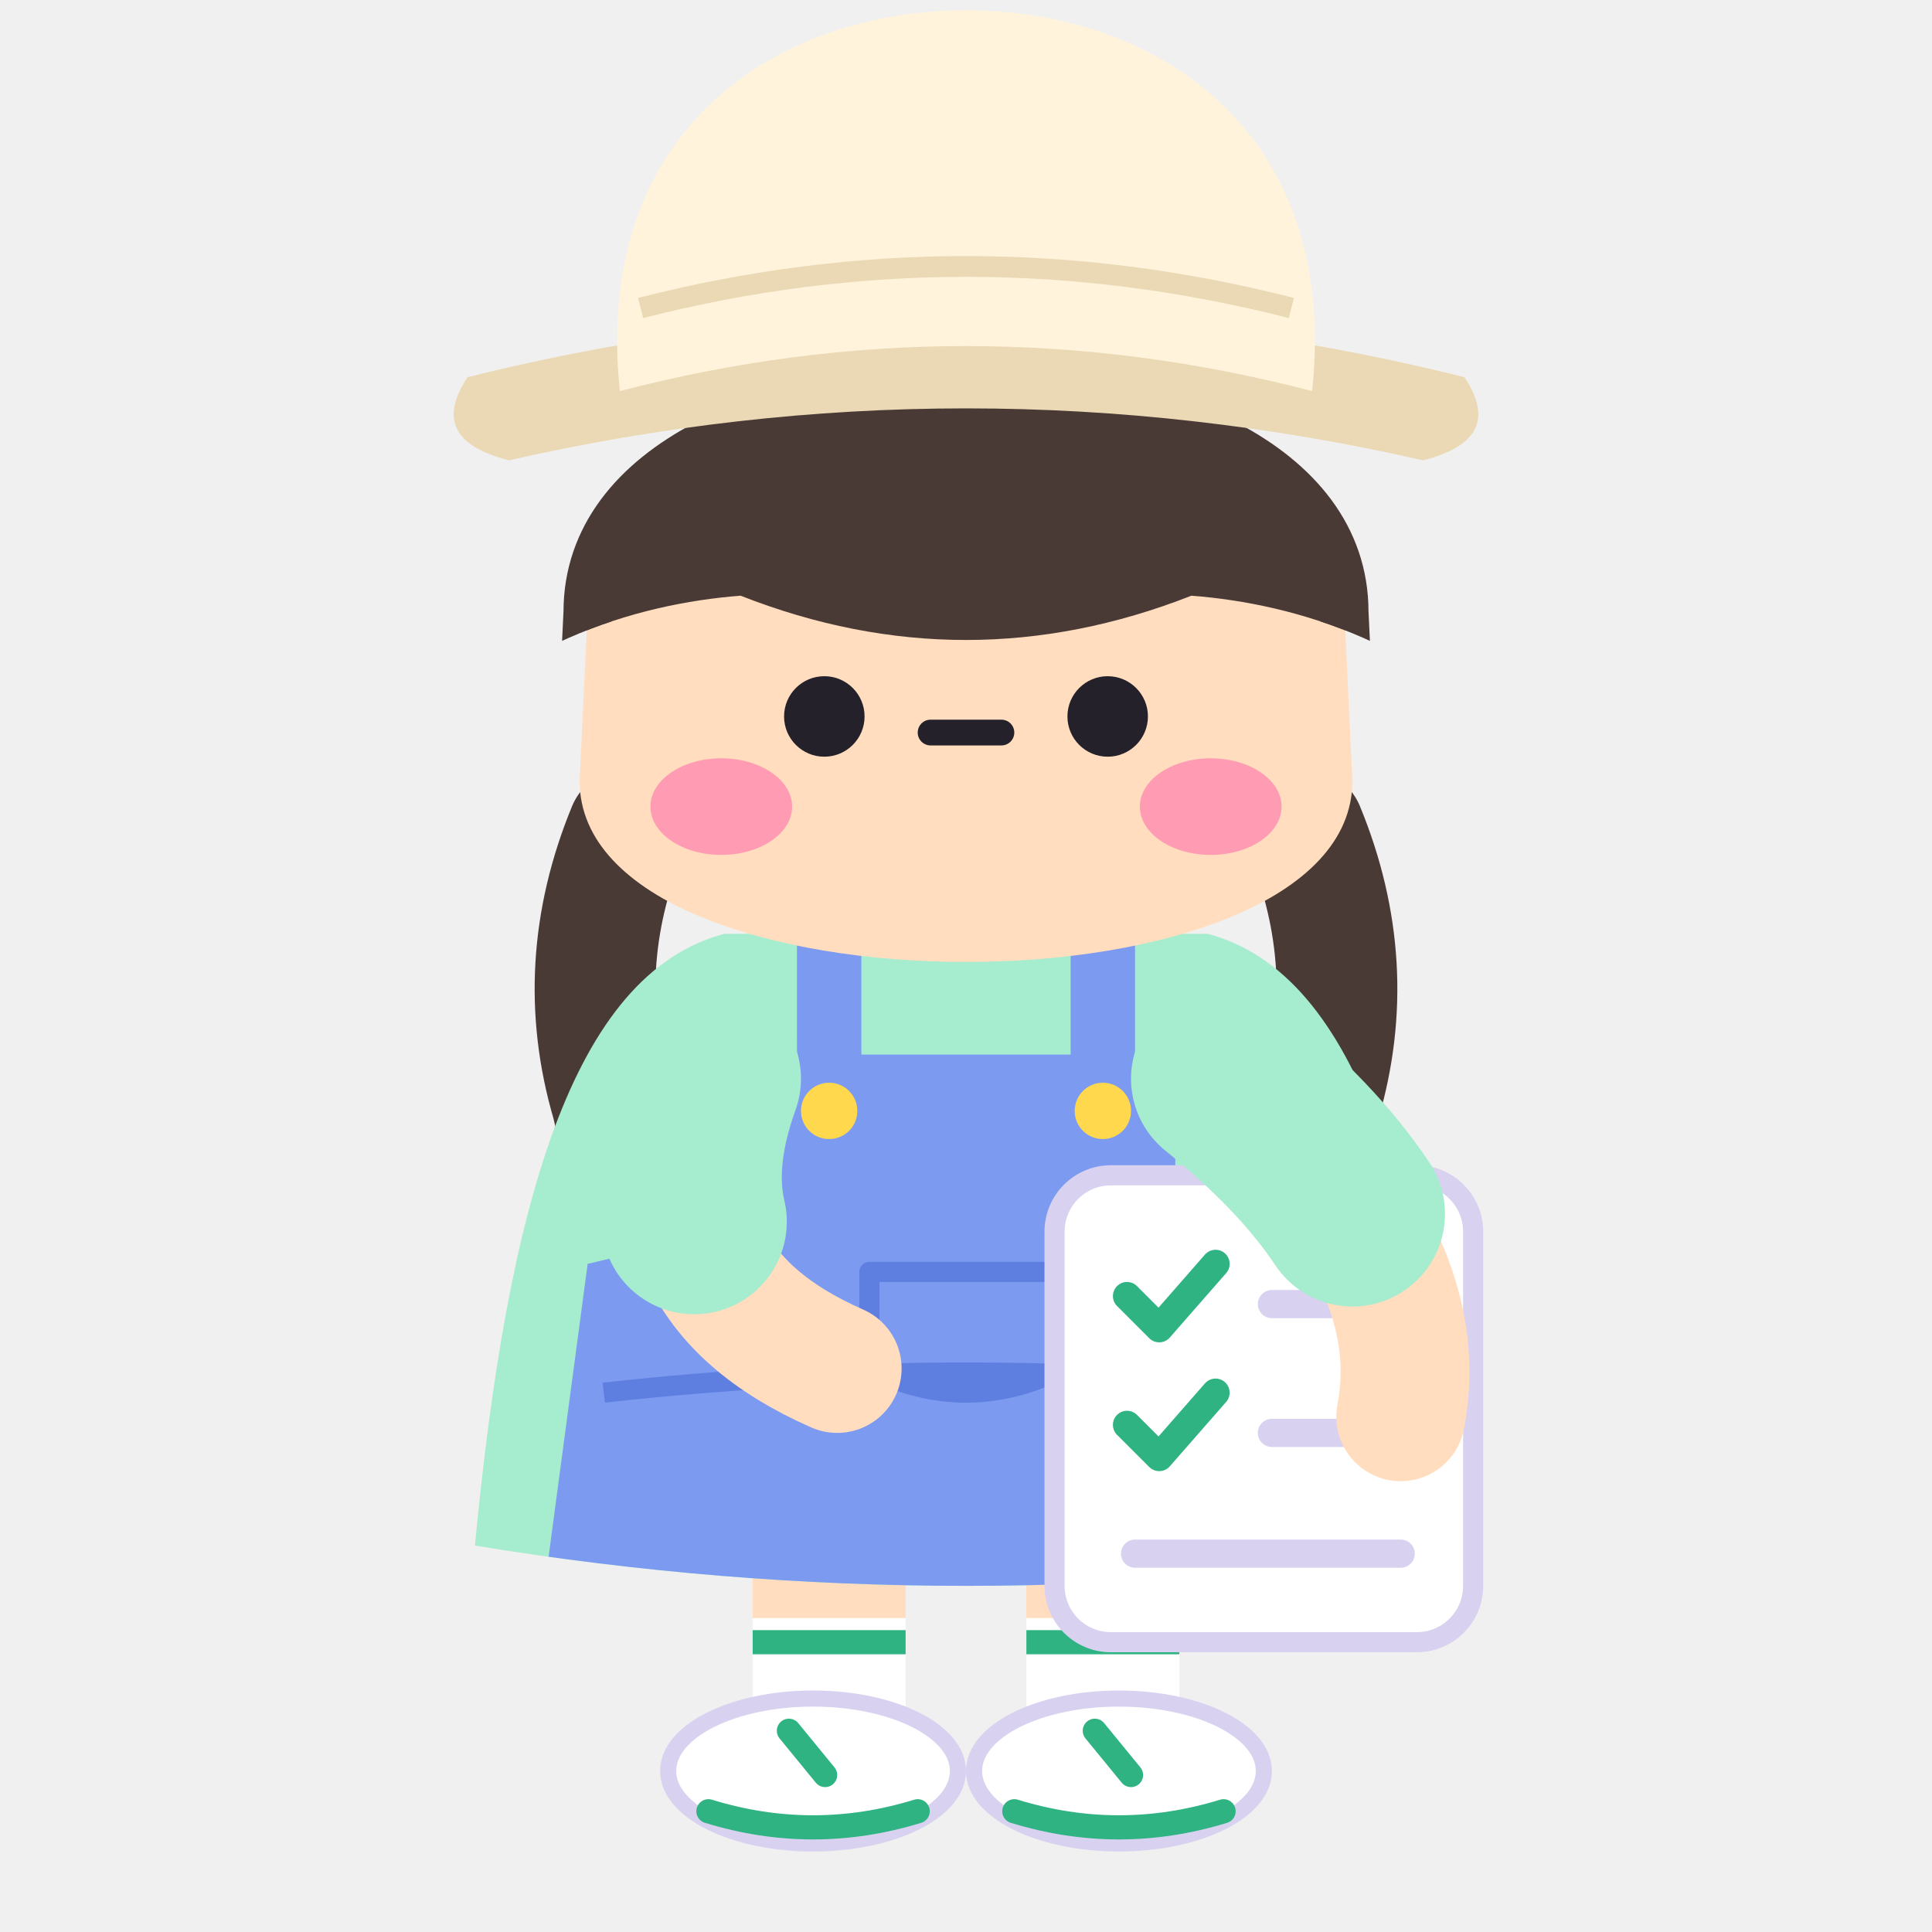
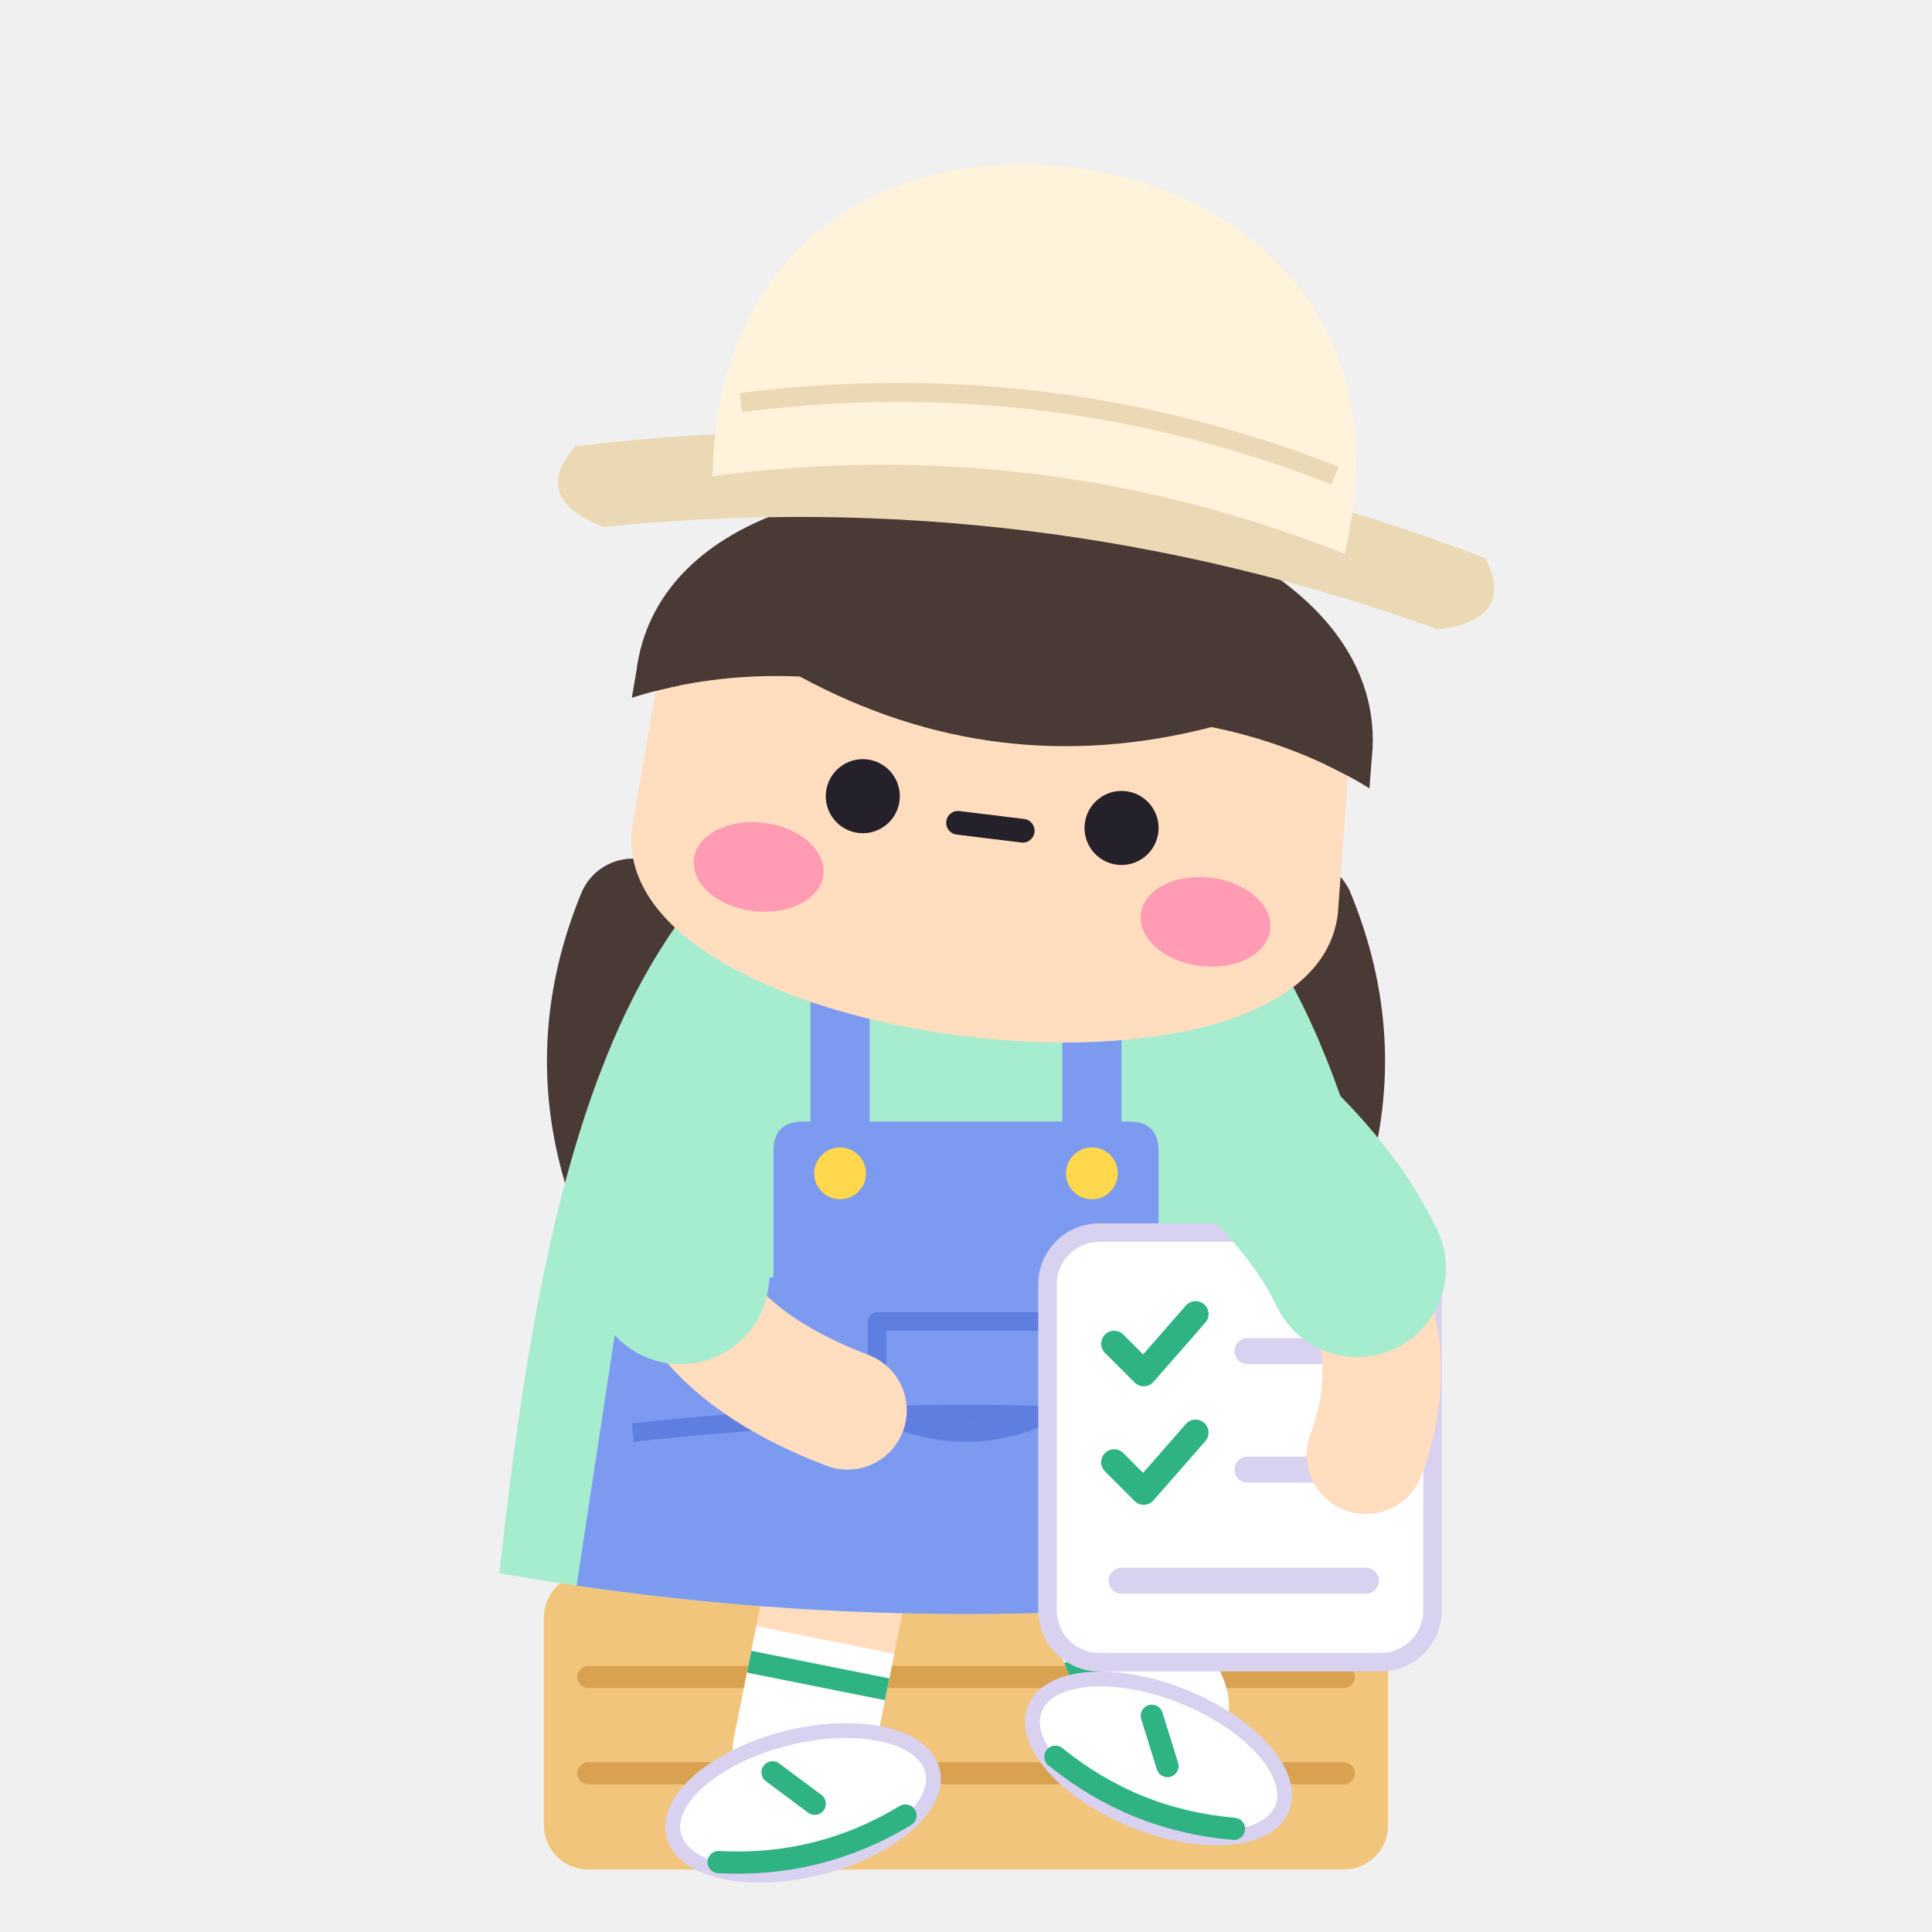
<svg xmlns="http://www.w3.org/2000/svg" viewBox="0 0 480 480" width="480" height="480">
-   <path d="M156 206 q-14 34 -4 68 q6 24 -6 44" stroke="#4A3A36" stroke-width="30" stroke-linecap="round" fill="none" />
-   <rect x="136" y="296" width="36" height="16" rx="8" fill="#FF7A59" />
-   <path d="M324 206 q14 34 4 68 q-6 24 6 44" stroke="#4A3A36" stroke-width="30" stroke-linecap="round" fill="none" />
-   <rect x="308" y="296" width="36" height="16" rx="8" fill="#FF7A59" />
-   <path d="M206 372 V424 M274 372 V424" stroke="#FFDDBE" stroke-width="38" stroke-linecap="round" />
-   <path d="M206 402 V426 M274 402 V426" stroke="#FFFFFF" stroke-width="38" stroke-linecap="butt" />
-   <path d="M187 408 h38 M255 408 h38" stroke="#2FB383" stroke-width="6" />
-   <ellipse cx="202" cy="440" rx="36" ry="18" fill="#FFFFFF" stroke="#D8D1F0" stroke-width="4" />
-   <path d="M176 450 q26 8 52 0" stroke="#2FB383" stroke-width="6" stroke-linecap="round" fill="none" />
-   <path d="M196 430 l9 11" stroke="#2FB383" stroke-width="6" stroke-linecap="round" />
-   <ellipse cx="278" cy="440" rx="36" ry="18" fill="#FFFFFF" stroke="#D8D1F0" stroke-width="4" />
-   <path d="M252 450 q26 8 52 0" stroke="#2FB383" stroke-width="6" stroke-linecap="round" fill="none" />
-   <path d="M272 430 l9 11" stroke="#2FB383" stroke-width="6" stroke-linecap="round" />
-   <clipPath id="c7">
-     <path d="M180 232 C142 242 126 300 118 384 Q240 404 362 384 C354 300 338 242 300 232 Z" />
-   </clipPath>
-   <path d="M180 232 C142 242 126 300 118 384 Q240 404 362 384 C354 300 338 242 300 232 Z" fill="#A6ECCF" />
-   <g clip-path="url(#c7)">
-     <path d="M206 232 V270 M274 232 V270" stroke="#7C9BF0" stroke-width="16" stroke-linecap="round" />
-     <path d="M196 262 H284 Q292 262 292 270 V304 L334 314 L346 404 H134 L146 314 L188 304 V270 Q188 262 196 262 Z" fill="#7C9BF0" />
-     <circle cx="206" cy="276" r="7" fill="#FFD84D" />
-     <circle cx="274" cy="276" r="7" fill="#FFD84D" />
-     <path d="M216 316 H264 V340 Q240 352 216 340 Z" fill="none" stroke="#5E7FE0" stroke-width="5" stroke-linejoin="round" />
-     <path d="M150 346 Q240 336 330 346" stroke="#5E7FE0" stroke-width="5" fill="none" />
+   <g transform="translate(240 470) scale(0.92) translate(-240 -470)">
+     <rect x="126" y="384" width="228" height="80" rx="12" fill="#F2C57C" />
+     <path d="M138 412 h204 M138 438 h204" stroke="#D9A250" stroke-width="6" stroke-linecap="round" />
+     <g transform="translate(0 0)">
+       <path d="M208 372 L196 432" stroke="#FFDDBE" stroke-width="38" stroke-linecap="round" />
+       <path d="M202.0 402.0 L196 432" stroke="#FFFFFF" stroke-width="38" />
+       <circle cx="196" cy="432" r="19" fill="#FFFFFF" />
+       <path d="M218.711 415.326 L181.449 407.874" stroke="#2FB383" stroke-width="6" />
+       <g transform="rotate(-14 196 446)">
+         <ellipse cx="196" cy="446" rx="36" ry="18" fill="#FFFFFF" stroke="#D8D1F0" stroke-width="4" />
+         <path d="M170 456 q26 8 52 0" stroke="#2FB383" stroke-width="6" stroke-linecap="round" fill="none" />
+         <path d="M190 436 l9 11" stroke="#2FB383" stroke-width="6" stroke-linecap="round" />
+       </g>
+       <path d="M272 372 L292 420" stroke="#FFDDBE" stroke-width="38" stroke-linecap="round" />
+       <path d="M282.0 396.0 L292 420" stroke="#FFFFFF" stroke-width="38" />
+       <circle cx="292" cy="420" r="19" fill="#FFFFFF" />
+       <path d="M302.738 396.372 L267.662 410.988" stroke="#2FB383" stroke-width="6" />
+       <g transform="rotate(22 292 434)">
+         <ellipse cx="292" cy="434" rx="36" ry="18" fill="#FFFFFF" stroke="#D8D1F0" stroke-width="4" />
+         <path d="M266 444 q26 8 52 0" stroke="#2FB383" stroke-width="6" stroke-linecap="round" fill="none" />
+         <path d="M286 424 l9 11" stroke="#2FB383" stroke-width="6" stroke-linecap="round" />
+       </g>
+       <g transform="translate(0 0) rotate(0 240 384)">
+         <path d="M150 206 q-14 34 -4 68 q6 24 -6 44" stroke="#4A3A36" stroke-width="30" stroke-linecap="round" fill="none" />
+         <rect x="130" y="296" width="36" height="16" rx="8" fill="#FF7A59" />
+         <path d="M330 206 q14 34 4 68 q-6 24 6 44" stroke="#4A3A36" stroke-width="30" stroke-linecap="round" fill="none" />
+         <rect x="314" y="296" width="36" height="16" rx="8" fill="#FF7A59" />
+         <clipPath id="c7">
+           <path d="M164 206 C134 246 122 310 114 384 Q240 406 366 384 C358 310 346 246 316 206 Z" />
+         </clipPath>
+         <path d="M164 206 C134 246 122 310 114 384 Q240 406 366 384 C358 310 346 246 316 206 Z" fill="#A6ECCF" />
+         <g clip-path="url(#c7)">
+           <path d="M206 214 V270 M274 214 V270" stroke="#7C9BF0" stroke-width="16" stroke-linecap="round" />
+           <path d="M196 262 H284 Q292 262 292 270 V304 L334 314 L348 406 H132 L146 314 L188 304 V270 Q188 262 196 262 Z" fill="#7C9BF0" />
+           <circle cx="206" cy="276" r="7" fill="#FFD84D" />
+           <circle cx="274" cy="276" r="7" fill="#FFD84D" />
+           <path d="M216 316 H264 V340 Q240 352 216 340 Z" fill="none" stroke="#5E7FE0" stroke-width="5" stroke-linejoin="round" />
+           <path d="M150 346 Q240 336 330 346" stroke="#5E7FE0" stroke-width="5" fill="none" />
+         </g>
+         <g transform="rotate(7 240 236)">
+           <path d="M146 152 C146 78 334 78 334 152 L336 194 C336 254 144 254 144 194 Z" fill="#FFDDBE" />
+           <clipPath id="htoey">
+             <path d="M100 40 H380 V190 C356 160 322 150 296 148 Q240 170 184 148 C158 150 124 160 100 190 Z" />
+           </clipPath>
+           <path d="M146 152 C146 78 334 78 334 152 L336 194 C336 254 144 254 144 194 Z" fill="#4A3A36" stroke="#4A3A36" stroke-width="12" stroke-linejoin="round" clip-path="url(#htoey)" />
+           <g transform="translate(240 92) scale(0.86) translate(-240 -130)">
+             <path d="M96 132 Q240 96 384 132 Q396 150 372 156 Q240 126 108 156 Q84 150 96 132 Z" fill="#EAD9B4" />
+             <path d="M140 136 C132 60 186 26 240 26 C294 26 348 60 340 136 Q240 110 140 136 Z" fill="#FFF3DC" />
+             <path d="M146 112 Q240 88 334 112" stroke="#EAD9B4" stroke-width="6" fill="none" />
+           </g>
+           <g transform="translate(240 178) scale(0.8) translate(-240 -262)">
+             <ellipse cx="164" cy="290" rx="22" ry="15" fill="#FF8FB1" opacity="0.85" />
+             <ellipse cx="316" cy="290" rx="22" ry="15" fill="#FF8FB1" opacity="0.85" />
+             <circle cx="196" cy="262" r="12.5" fill="#24212B" />
+             <circle cx="284" cy="262" r="12.5" fill="#24212B" />
+             <path d="M229 267 h22" stroke="#24212B" stroke-width="8" stroke-linecap="round" />
+           </g>
+         </g>
+         <rect x="262" y="292" width="104" height="116" rx="14" fill="#FFFFFF" stroke="#D8D1F0" stroke-width="5" />
+         <path d="M280 322 l8 8 l14 -16 M280 354 l8 8 l14 -16" stroke="#2FB383" stroke-width="7" fill="none" stroke-linecap="round" stroke-linejoin="round" />
+         <path d="M316 324 h34 M316 356 h34 M282 386 h66" stroke="#D8D1F0" stroke-width="7" stroke-linecap="round" />
+         <path d="M320 268 Q364.0 310.0 348 352" stroke="#FFDDBE" stroke-width="32" stroke-linecap="round" fill="none" />
+         <path d="M320 268 Q337.6 284.8 345.6 301.6" stroke="#A6ECCF" stroke-width="48" stroke-linecap="round" fill="none" />
+         <path d="M160 268 Q150.0 318.0 208 340" stroke="#FFDDBE" stroke-width="32" stroke-linecap="round" fill="none" />
+         <path d="M160 268 Q156.0 288.0 162.88 303.52" stroke="#A6ECCF" stroke-width="48" stroke-linecap="round" fill="none" />
+       </g>
+     </g>
  </g>
-   <path d="M146 152 C146 78 334 78 334 152 L336 194 C336 254 144 254 144 194 Z" fill="#FFDDBE" />
-   <clipPath id="htoey">
-     <path d="M100 40 H380 V190 C356 160 322 150 296 148 Q240 170 184 148 C158 150 124 160 100 190 Z" />
-   </clipPath>
-   <path d="M146 152 C146 78 334 78 334 152 L336 194 C336 254 144 254 144 194 Z" fill="#4A3A36" stroke="#4A3A36" stroke-width="12" stroke-linejoin="round" clip-path="url(#htoey)" />
-   <g transform="translate(240 92) scale(0.86) translate(-240 -130)">
-     <path d="M96 132 Q240 96 384 132 Q396 150 372 156 Q240 126 108 156 Q84 150 96 132 Z" fill="#EAD9B4" />
-     <path d="M140 136 C132 60 186 26 240 26 C294 26 348 60 340 136 Q240 110 140 136 Z" fill="#FFF3DC" />
-     <path d="M146 112 Q240 88 334 112" stroke="#EAD9B4" stroke-width="6" fill="none" />
-   </g>
-   <g transform="translate(240 178) scale(0.8) translate(-240 -262)">
-     <ellipse cx="164" cy="290" rx="22" ry="15" fill="#FF8FB1" opacity="0.85" />
-     <ellipse cx="316" cy="290" rx="22" ry="15" fill="#FF8FB1" opacity="0.85" />
-     <circle cx="196" cy="262" r="12.5" fill="#24212B" />
-     <circle cx="284" cy="262" r="12.5" fill="#24212B" />
-     <path d="M229 267 h22" stroke="#24212B" stroke-width="8" stroke-linecap="round" />
-   </g>
-   <rect x="262" y="292" width="104" height="116" rx="14" fill="#FFFFFF" stroke="#D8D1F0" stroke-width="5" />
-   <path d="M280 322 l8 8 l14 -16 M280 354 l8 8 l14 -16" stroke="#2FB383" stroke-width="7" fill="none" stroke-linecap="round" stroke-linejoin="round" />
-   <path d="M316 324 h34 M316 356 h34 M282 386 h66" stroke="#D8D1F0" stroke-width="7" stroke-linecap="round" />
-   <path d="M304 268 Q356.0 310.0 348 352" stroke="#FFDDBE" stroke-width="32" stroke-linecap="round" fill="none" />
-   <path d="M304 268 Q324.8 284.8 336.0 301.6" stroke="#A6ECCF" stroke-width="46" stroke-linecap="round" fill="none" />
-   <path d="M176 268 Q158.0 318.0 208 340" stroke="#FFDDBE" stroke-width="32" stroke-linecap="round" fill="none" />
-   <path d="M176 268 Q168.8 288.0 172.48 303.52" stroke="#A6ECCF" stroke-width="46" stroke-linecap="round" fill="none" />
</svg>
